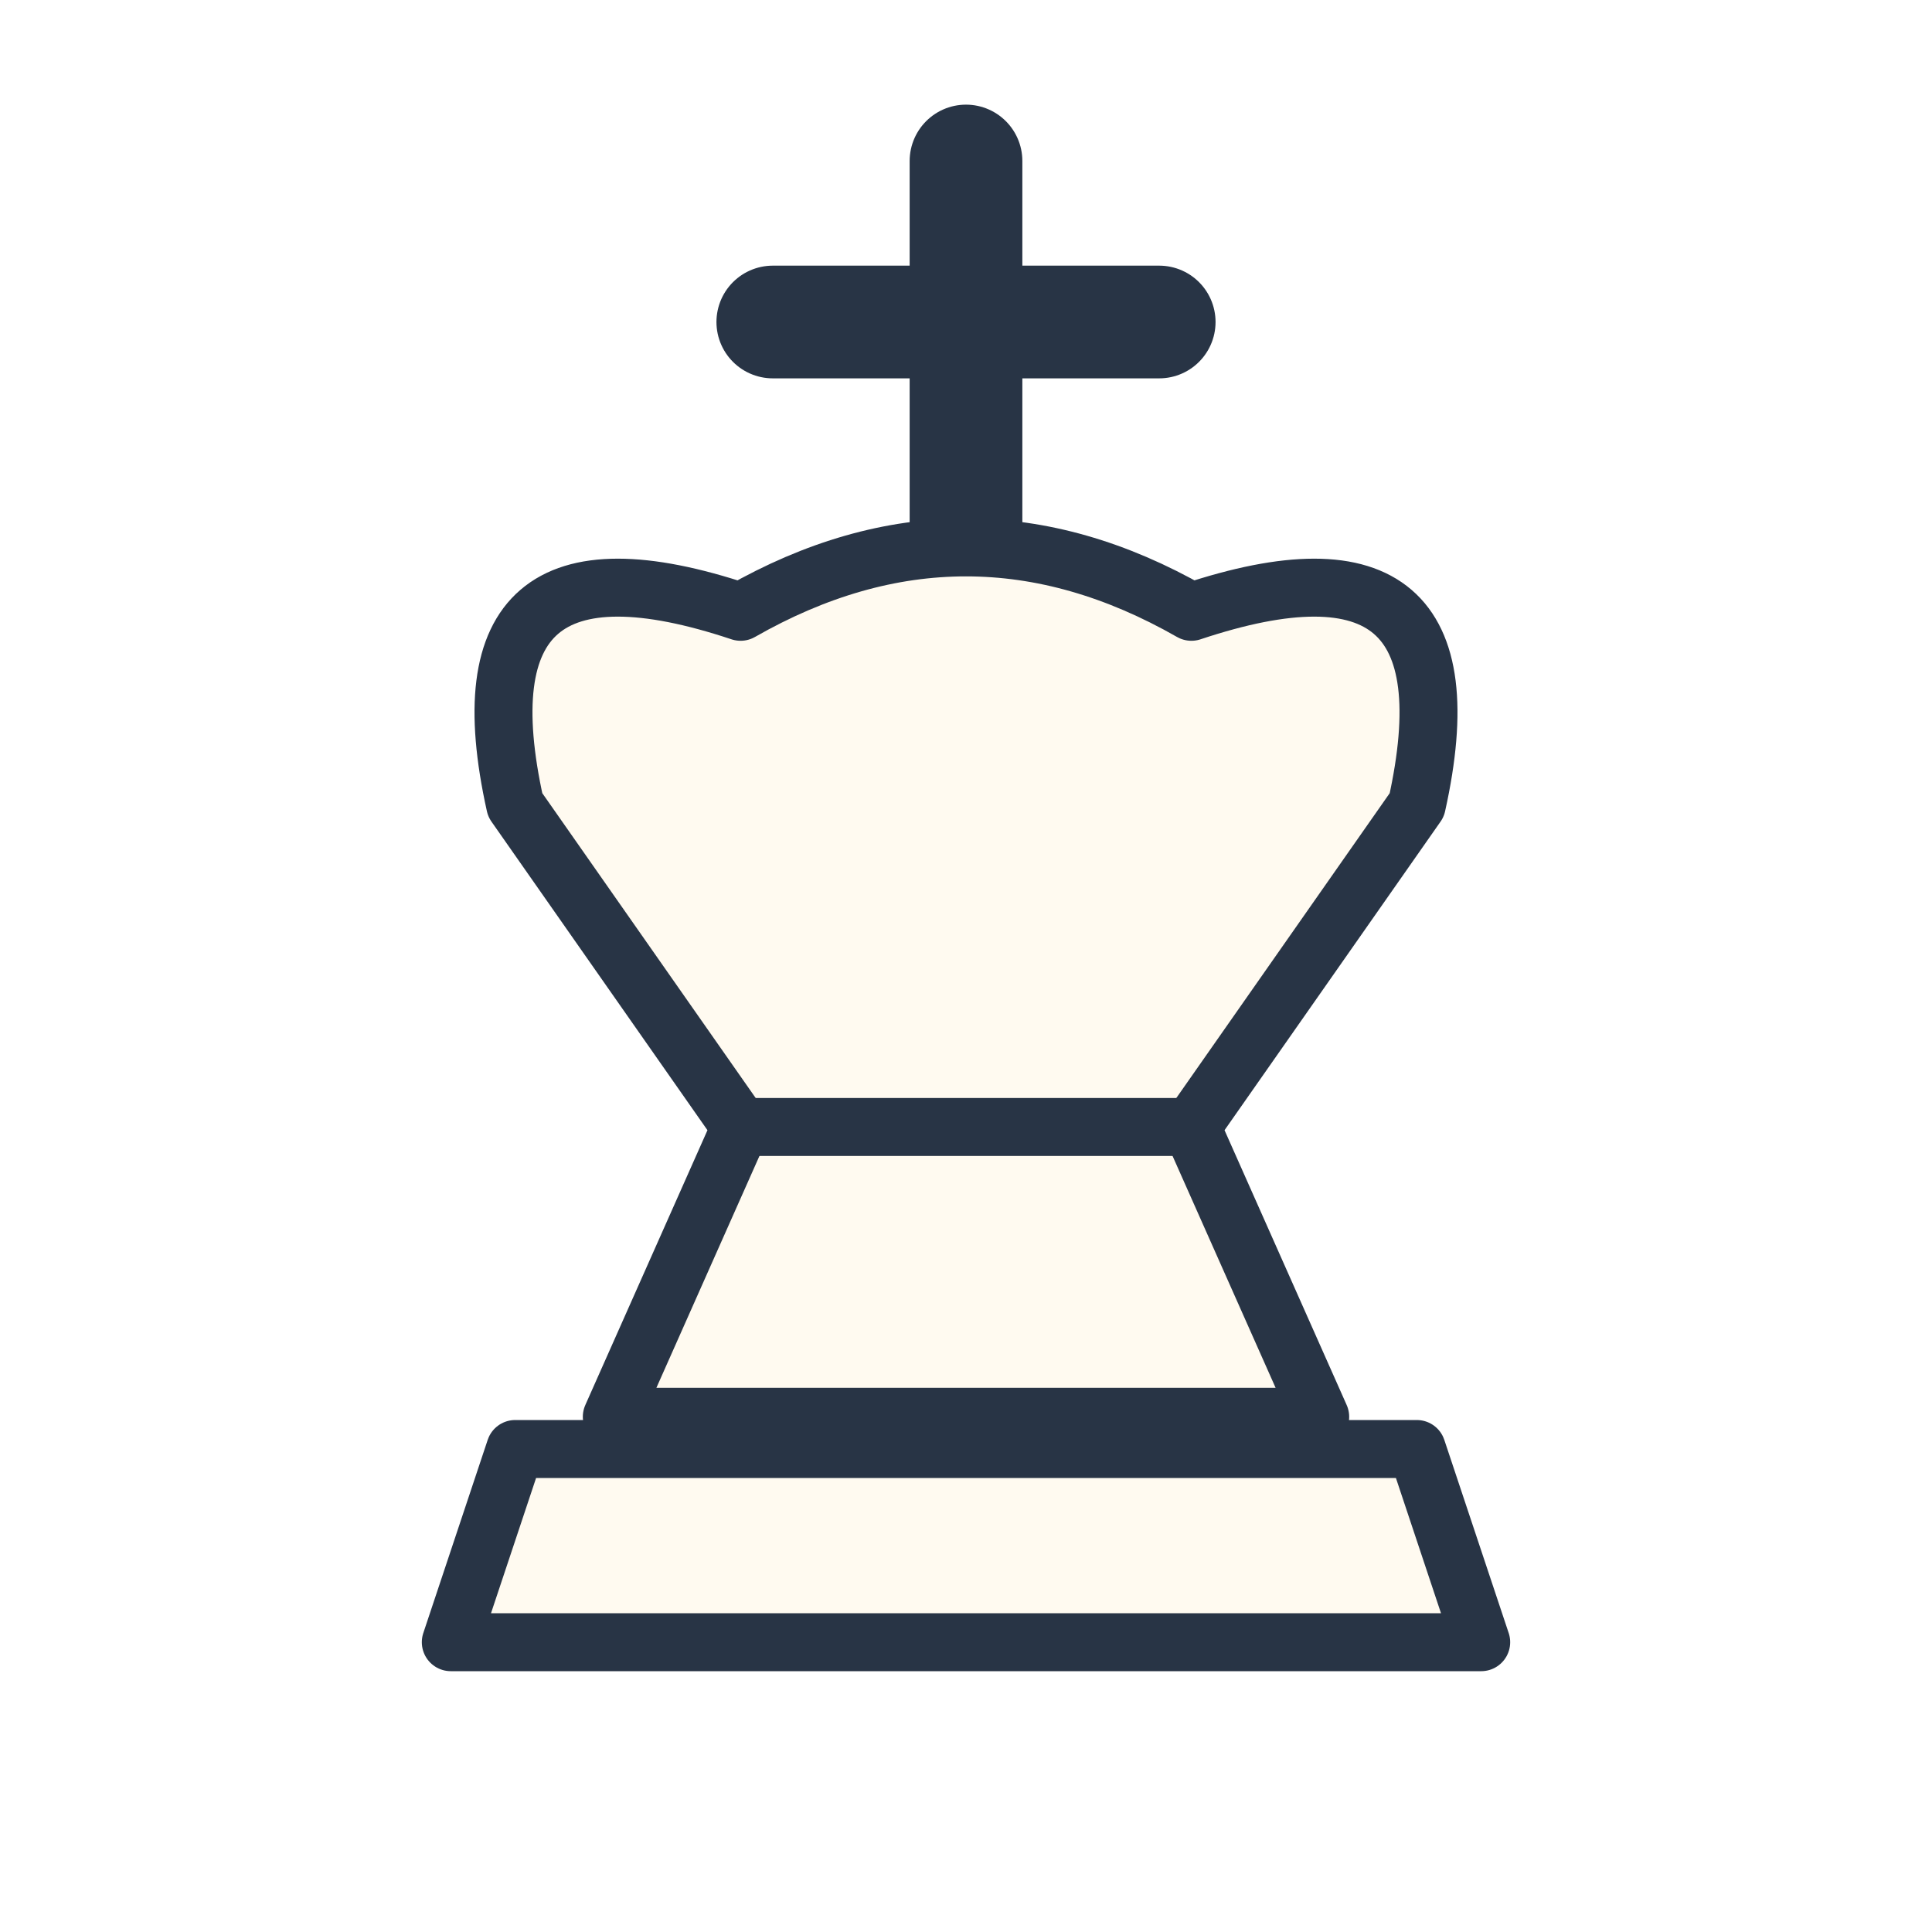
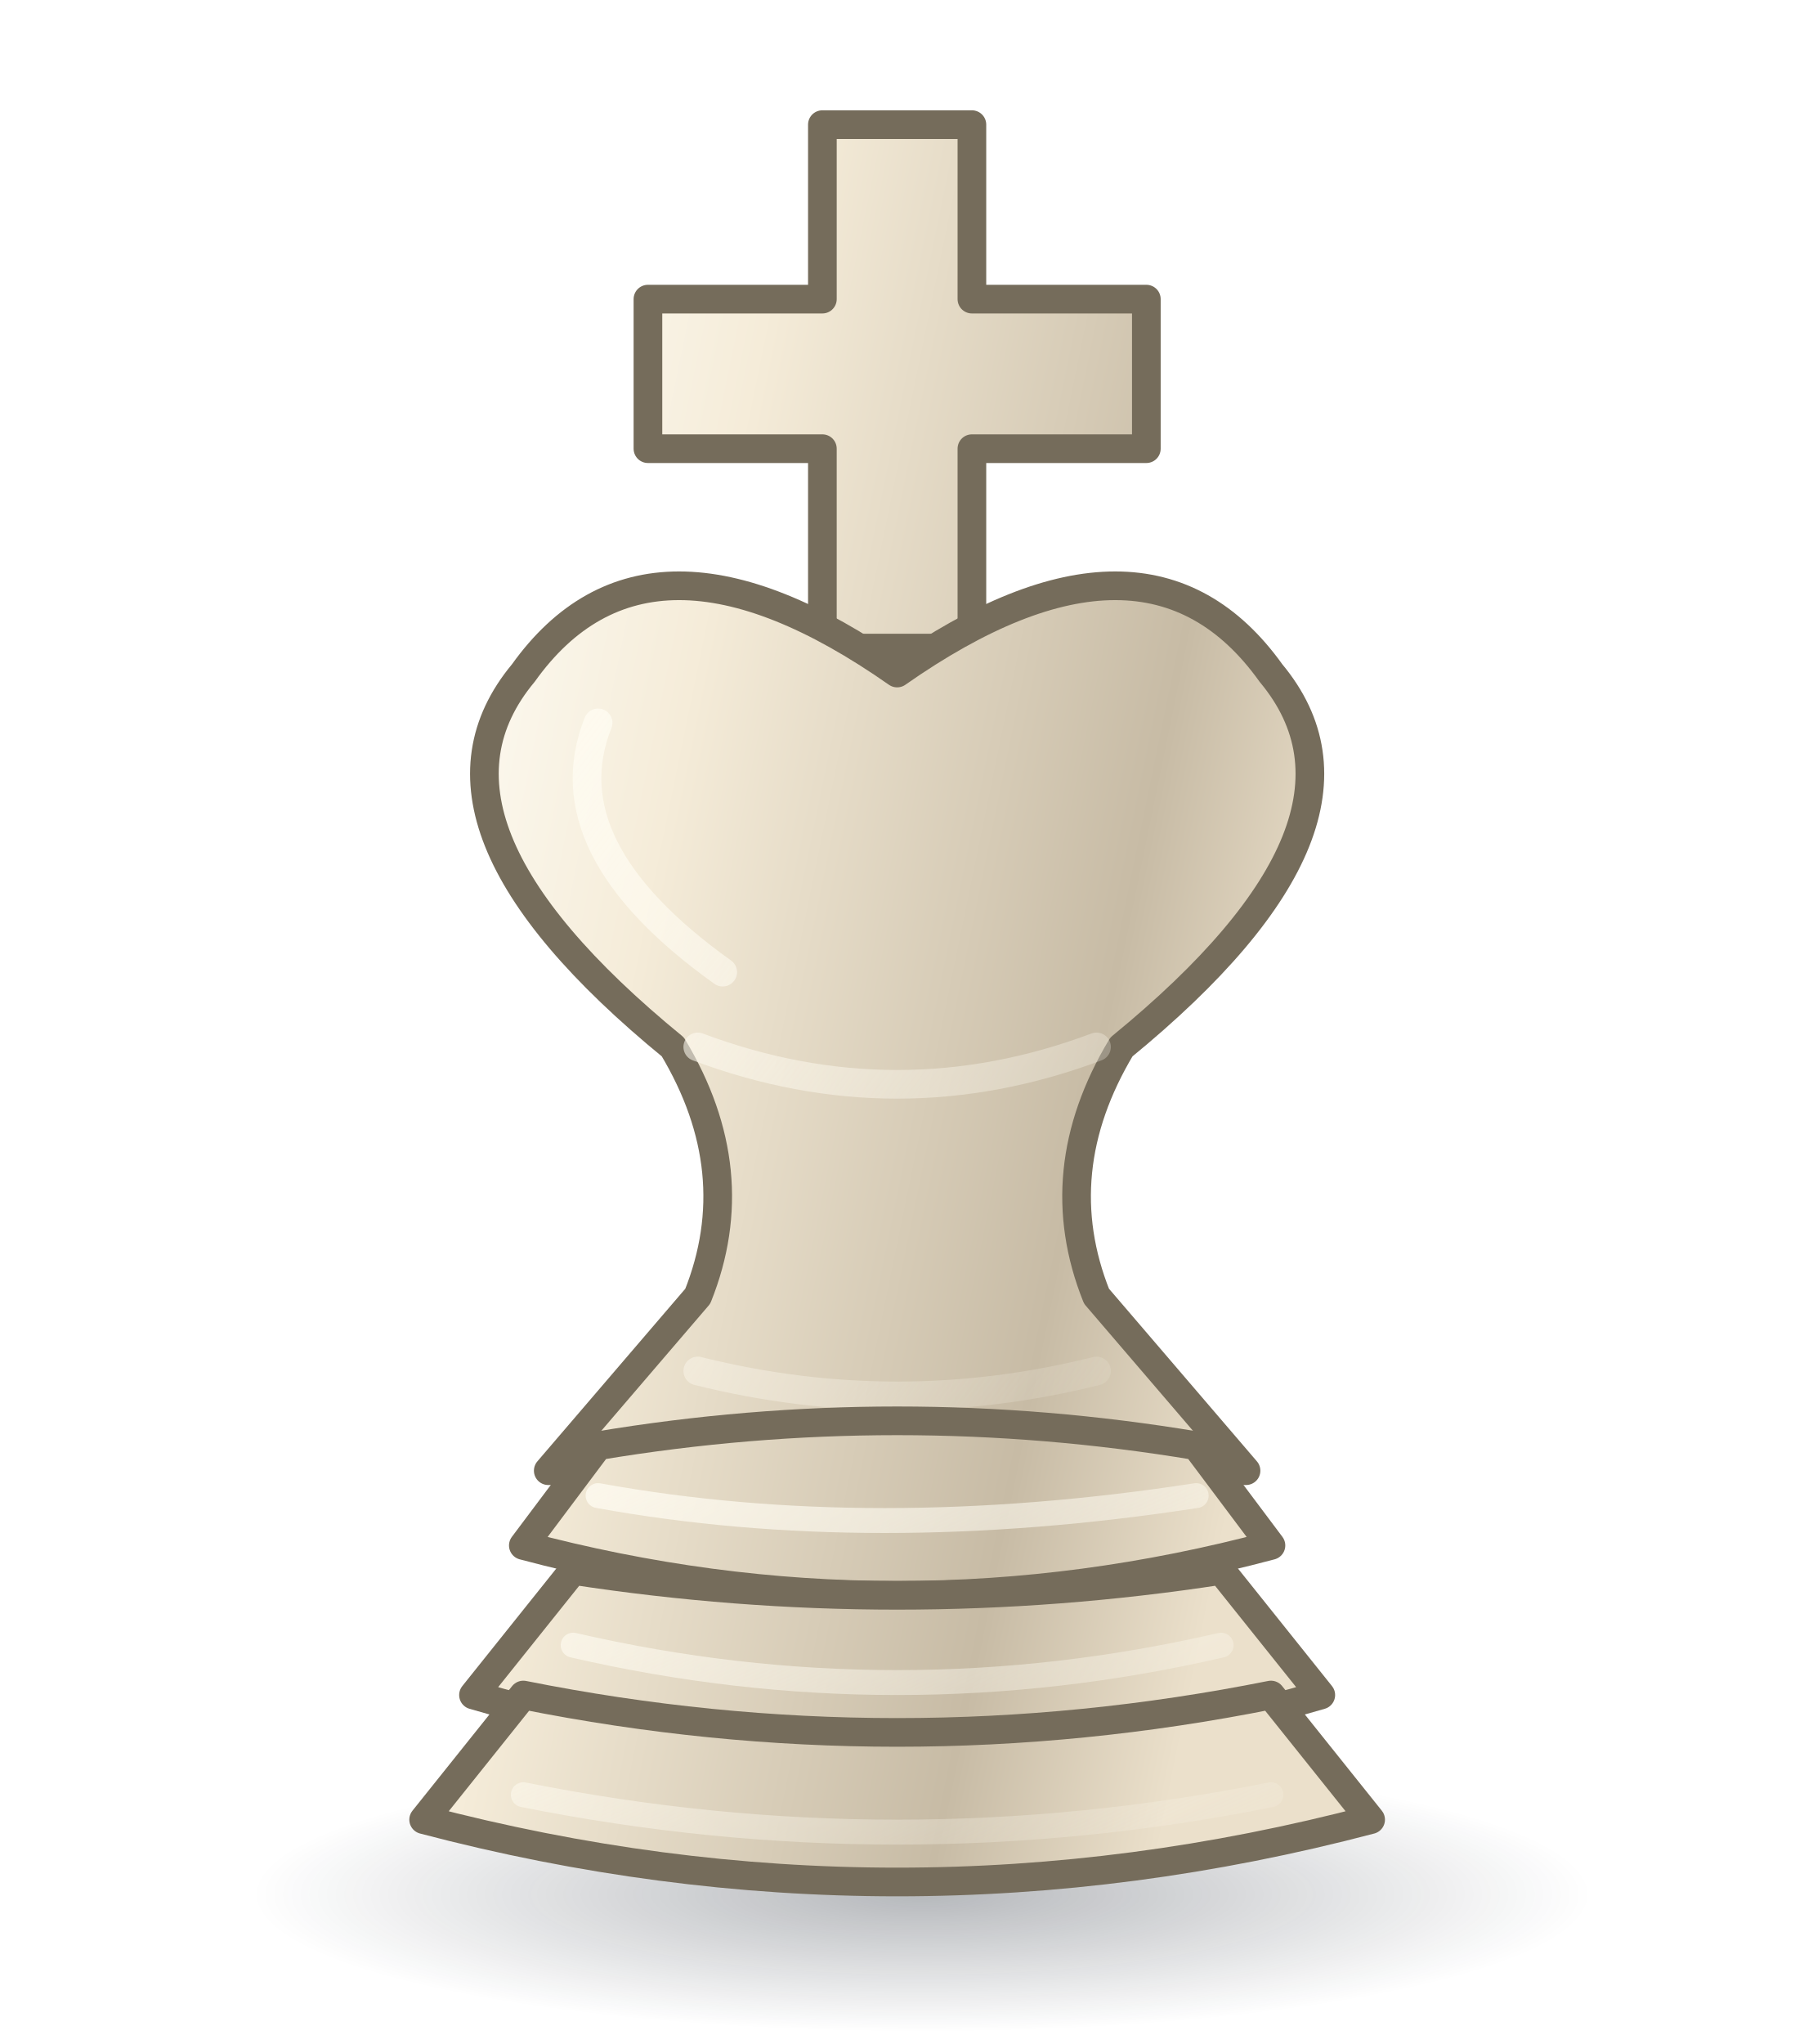
- <svg xmlns="http://www.w3.org/2000/svg" viewBox="0 0 60 60">
-   <g fill="#fffaf0" stroke="#283445" color="#283445" stroke-width="1.8" stroke-linejoin="round" stroke-linecap="round">
-     <path d="M30 5 V18 M24 10 H36" fill="none" stroke-width="3.5" />
-     <path d="M23 19 Q14 16 16 25 L23 35 L19 44 H41 L37 35 L44 25 Q46 16 37 19 Q30 15 23 19 Z" />
-     <path d="M23 35 H37" fill="none" />
-     <path d="M16 45 H44 L46 51 H14 Z" />
+ <svg xmlns="http://www.w3.org/2000/svg" viewBox="0 0 72 82">
+   <defs>
+     <linearGradient id="body" x1="17" y1="20" x2="56" y2="28" gradientUnits="userSpaceOnUse">
+       <stop offset="0" stop-color="#fffef8" />
+       <stop offset=".3" stop-color="#f5ecd9" />
+       <stop offset=".78" stop-color="#c7bba5" />
+       <stop offset="1" stop-color="#ebe0cb" />
+     </linearGradient>
+     <radialGradient id="sphere" cx=".32" cy=".25" r=".8">
+       <stop stop-color="#fffefb" />
+       <stop offset=".55" stop-color="#eee2ce" />
+       <stop offset="1" stop-color="#bdaf95" />
+     </radialGradient>
+     <linearGradient id="rim" x1="0" y1="0" x2="1" y2="1">
+       <stop stop-color="#fffcf2" stop-opacity=".8" />
+       <stop offset="1" stop-color="#fffcf2" stop-opacity=".12" />
+     </linearGradient>
+     <linearGradient id="ink">
+       <stop stop-color="#756c5b" />
+       <stop offset="1" stop-color="#756c5b" />
+     </linearGradient>
+     <radialGradient id="shadow">
+       <stop stop-color="#0c1420" stop-opacity=".3" />
+       <stop offset="1" stop-color="#0c1420" stop-opacity="0" />
+     </radialGradient>
+   </defs>
+   <ellipse cx="37" cy="76" rx="27" ry="5.5" fill="url(#shadow)" />
+   <g fill="url(#body)" stroke="#756c5b" stroke-width="1.15" stroke-linejoin="round" stroke-linecap="round">
+     <path d="M33 5 H39 V12 H46 V18 H39 V26 H33 V18 H26 V12 H33 Z" />
+     <path d="M36 27 Q26 20 21 27 Q16 33 27 42 Q30 47 28 52 L22 59 H50 L44 52 Q42 47 45 42 Q56 33 51 27 Q46 20 36 27 Z" />
+     <path d="M24 29 Q22 34 29 39 M28 42 Q36 45 44 42 M28 55 Q36 57 44 55" fill="none" stroke="url(#rim)" />
+     <path d="M24 58 Q36 56 48 58 L51 62 Q36 66 21 62 Z" />
+     <path d="M23 63 Q36 65 49 63 L53 68 Q36 73 19 68 Z" />
+     <path d="M21 68 Q36 71 51 68 L55 73 Q36 78 17 73 Z" />
+     <path d="M24 60 Q35 62 48 60 M23 66 Q36 69 49 66 M21 72 Q36 75 51 72" fill="none" stroke="url(#rim)" stroke-width="1" />
  </g>
</svg>
